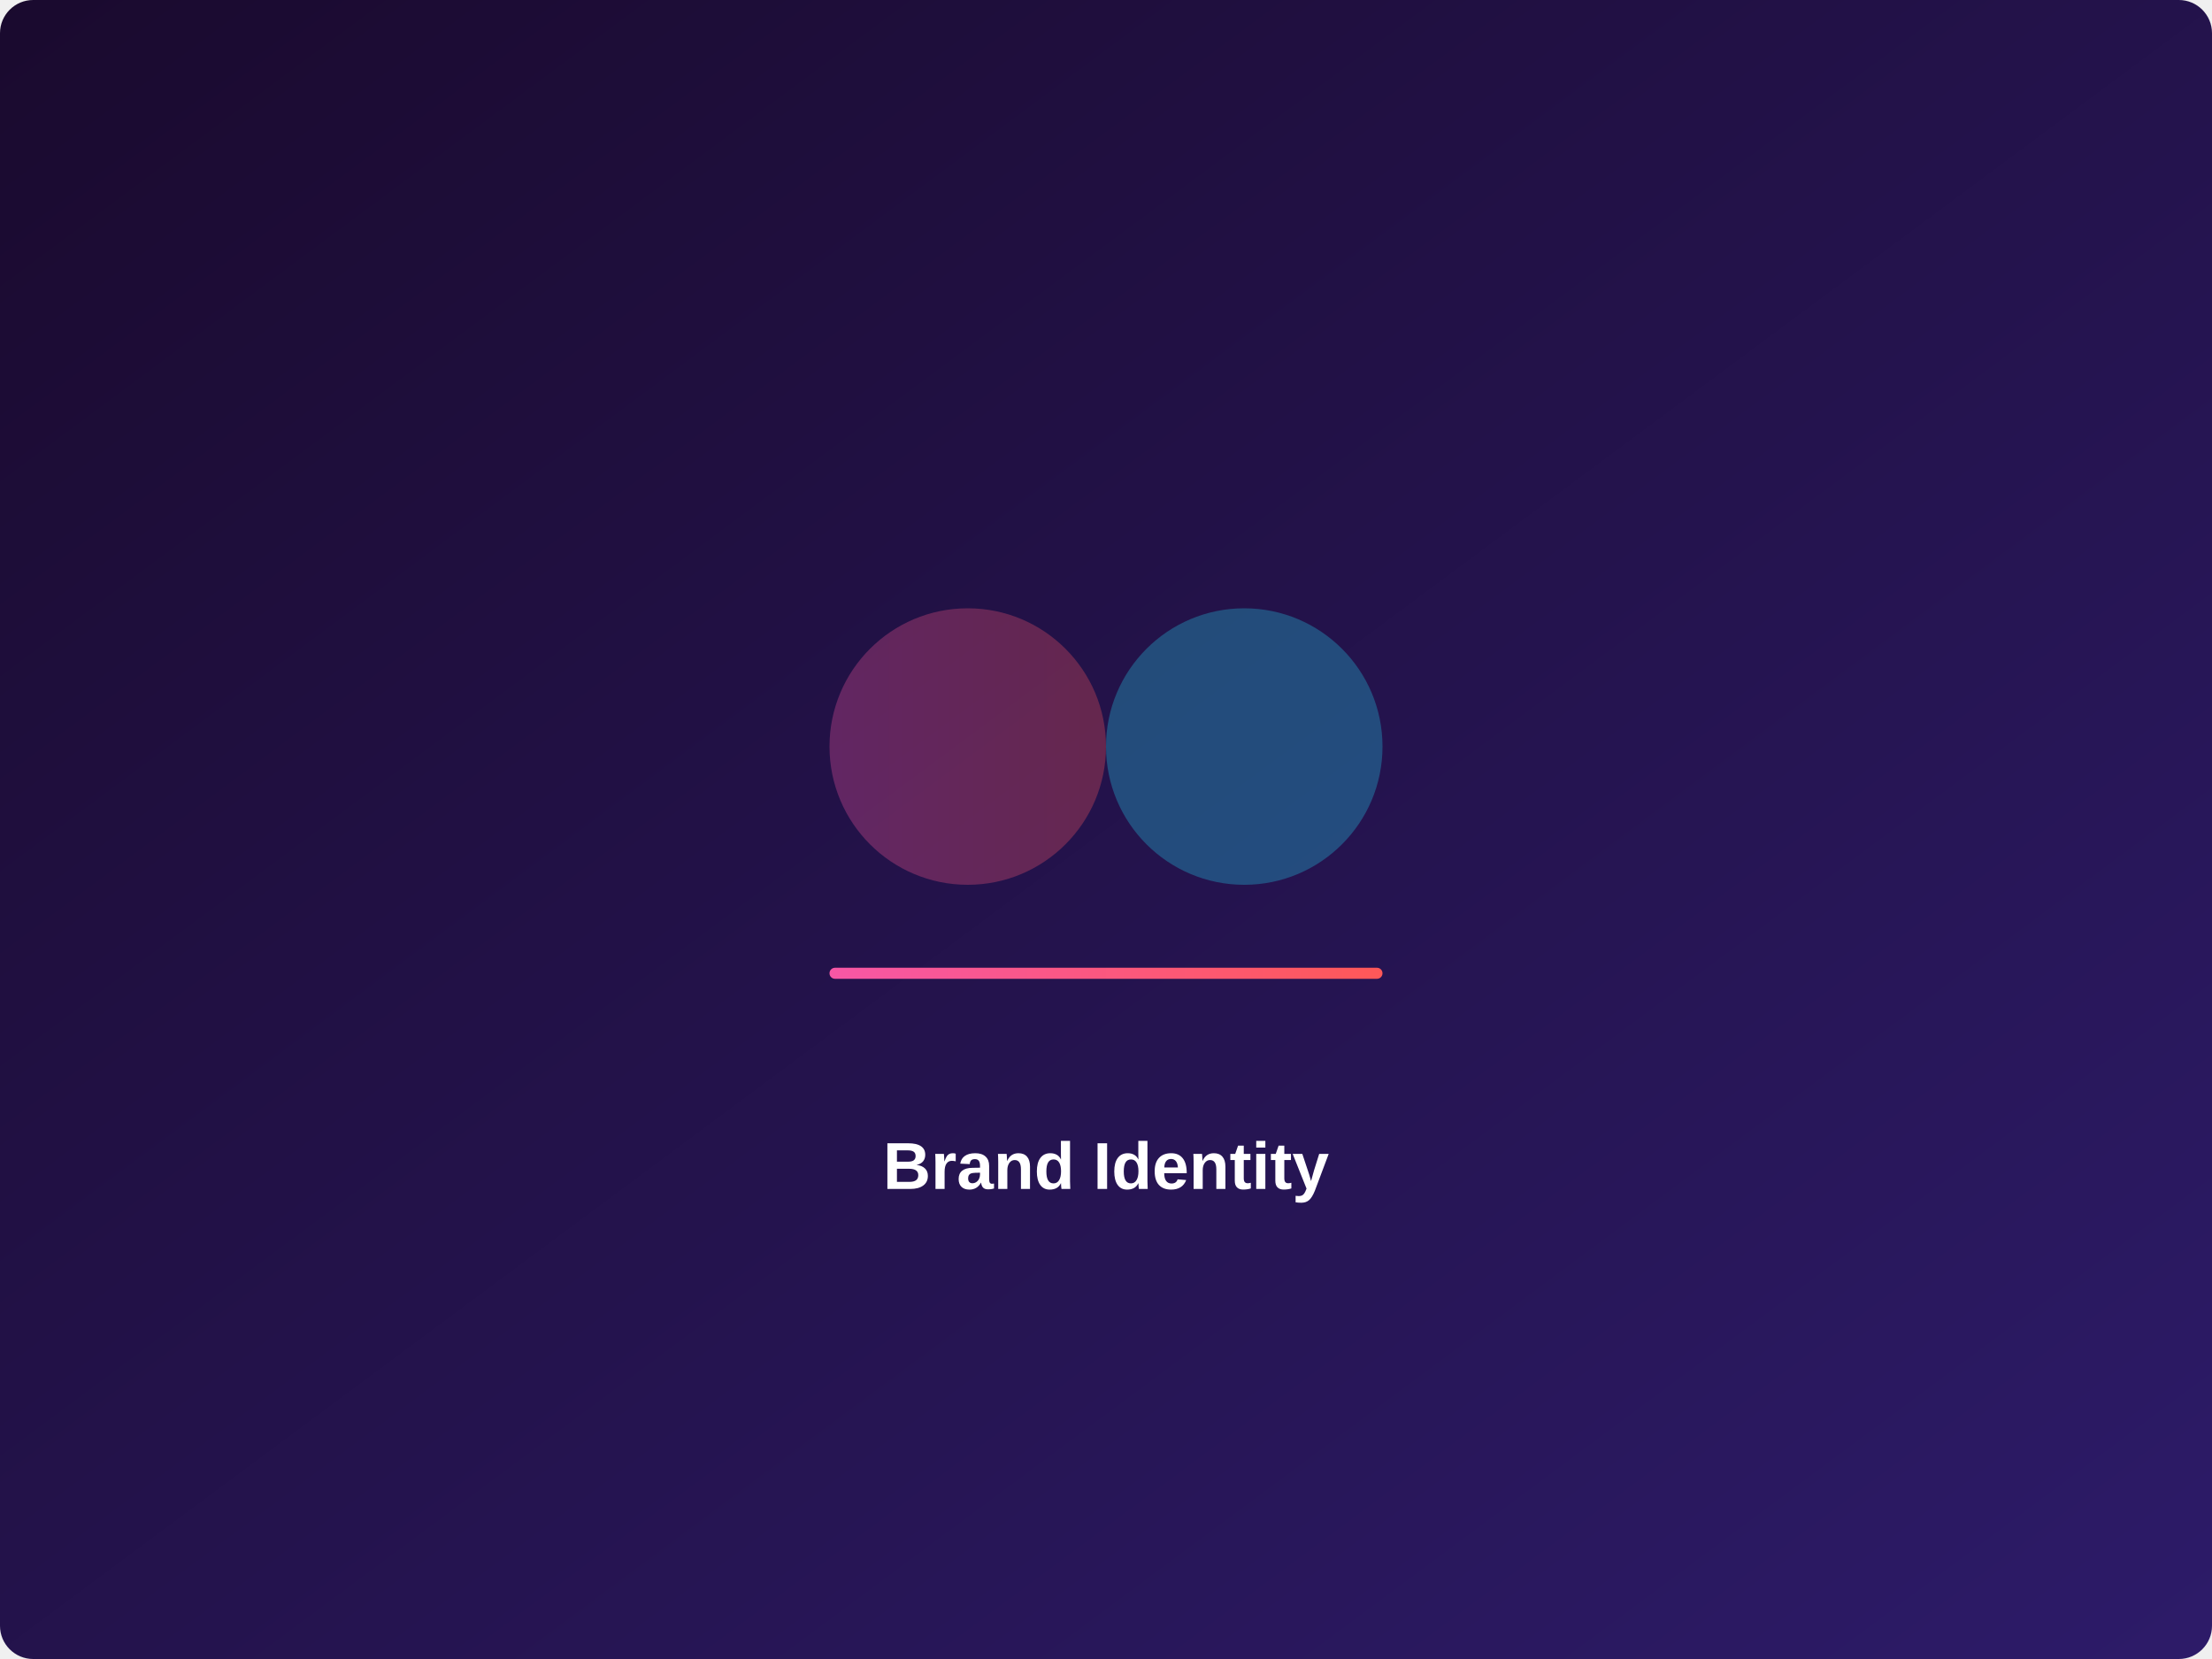
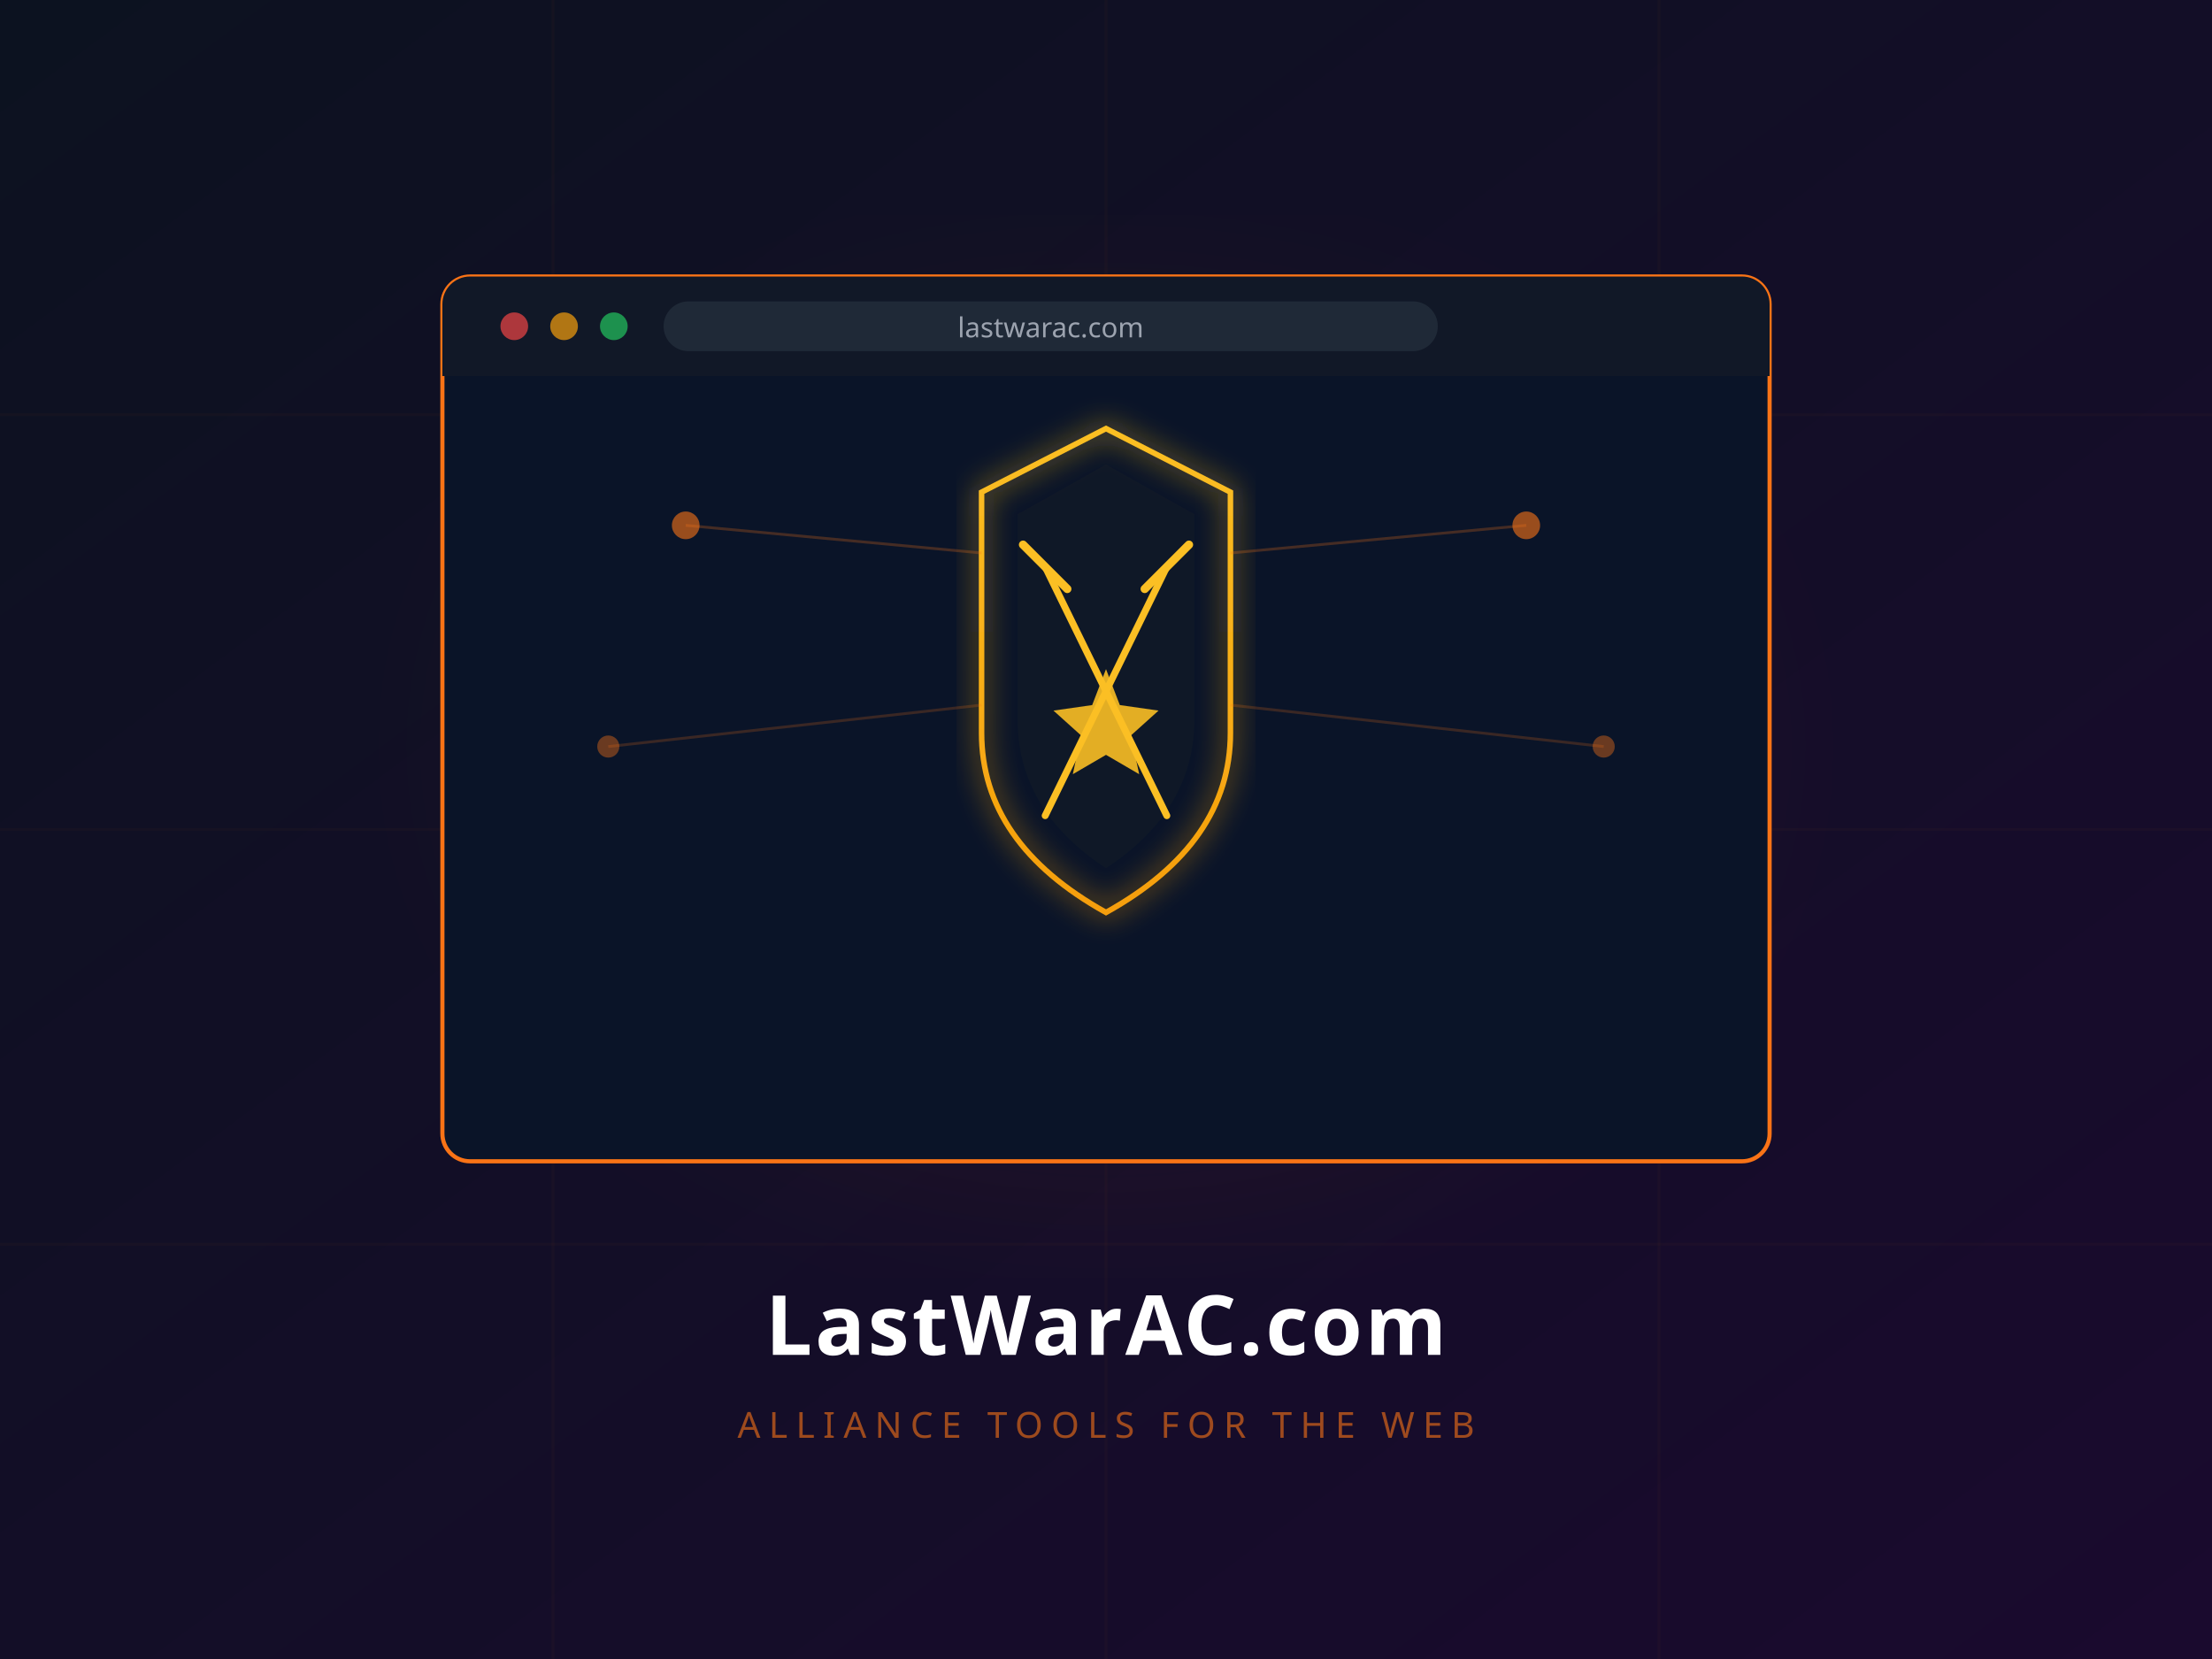
<svg xmlns="http://www.w3.org/2000/svg" width="800" height="600" viewBox="0 0 800 600">
  <defs>
-     <linearGradient id="g5" x1="0%" y1="0%" x2="100%" y2="100%">
-       <stop offset="0%" style="stop-color:#1a0a2e" />
-       <stop offset="100%" style="stop-color:#2d1b69" />
+     <linearGradient id="bg5" x1="0%" y1="0%" x2="100%" y2="100%">
+       <stop offset="0%" style="stop-color:#0c1220" />
+       <stop offset="100%" style="stop-color:#1a0a2e" />
    </linearGradient>
-     <linearGradient id="a5" x1="0%" y1="0%" x2="100%" y2="0%">
-       <stop offset="0%" style="stop-color:#f857a6" />
-       <stop offset="100%" style="stop-color:#ff5858" />
+     <linearGradient id="war5" x1="0%" y1="0%" x2="100%" y2="100%">
+       <stop offset="0%" style="stop-color:#f97316" />
+       <stop offset="100%" style="stop-color:#ef4444" />
    </linearGradient>
+     <linearGradient id="gold5" x1="0%" y1="0%" x2="0%" y2="100%">
+       <stop offset="0%" style="stop-color:#fbbf24" />
+       <stop offset="100%" style="stop-color:#f59e0b" />
+     </linearGradient>
+     <filter id="glow5">
+       <feGaussianBlur stdDeviation="5" result="blur" />
+       <feComposite in="SourceGraphic" in2="blur" operator="over" />
+     </filter>
+     <filter id="softbg5">
+       <feGaussianBlur stdDeviation="28" />
+     </filter>
  </defs>
-   <rect width="800" height="600" fill="url(#g5)" rx="12" />
-   <circle cx="350" cy="270" r="50" fill="url(#a5)" opacity="0.3" />
-   <circle cx="450" cy="270" r="50" fill="#22d3ee" opacity="0.3" />
-   <rect x="300" y="350" width="200" height="4" fill="url(#a5)" rx="2" />
-   <text x="400" y="430" font-family="Arial" font-size="24" fill="#fff" text-anchor="middle" font-weight="bold">Brand Identity</text>
+   <rect width="800" height="600" fill="url(#bg5)" />
+   <ellipse cx="400" cy="270" rx="220" ry="160" fill="#f97316" opacity="0.05" filter="url(#softbg5)" />
+   <line x1="0" y1="150" x2="800" y2="150" stroke="#f9731608" stroke-width="1" />
+   <line x1="0" y1="300" x2="800" y2="300" stroke="#f9731608" stroke-width="1" />
+   <line x1="0" y1="450" x2="800" y2="450" stroke="#f9731608" stroke-width="1" />
+   <line x1="200" y1="0" x2="200" y2="600" stroke="#f9731608" stroke-width="1" />
+   <line x1="400" y1="0" x2="400" y2="600" stroke="#f9731608" stroke-width="1" />
+   <line x1="600" y1="0" x2="600" y2="600" stroke="#f9731608" stroke-width="1" />
+   <rect x="160" y="100" width="480" height="320" rx="10" fill="#0a1428" stroke="#f97316" stroke-width="1.5" />
+   <rect x="160" y="100" width="480" height="36" rx="10" fill="#111827" />
+   <rect x="160" y="118" width="480" height="18" fill="#111827" />
+   <circle cx="186" cy="118" r="5" fill="#ef4444" opacity="0.7" />
+   <circle cx="204" cy="118" r="5" fill="#f59e0b" opacity="0.7" />
+   <circle cx="222" cy="118" r="5" fill="#22c55e" opacity="0.7" />
+   <rect x="240" y="109" width="280" height="18" rx="9" fill="#1f2937" />
+   <text x="380" y="122" font-family="system-ui,sans-serif" font-size="10" fill="#9ca3af" text-anchor="middle">lastwarac.com</text>
+   <path d="M400 155 L445 178 L445 265 Q445 305 400 330 Q355 305 355 265 L355 178 Z" fill="none" stroke="url(#gold5)" stroke-width="2" filter="url(#glow5)" />
+   <path d="M400 168 L432 186 L432 260 Q432 293 400 314 Q368 293 368 260 L368 186 Z" fill="#fbbf2406" />
+   <line x1="378" y1="205" x2="422" y2="295" stroke="#fbbf24" stroke-width="2.5" stroke-linecap="round" />
+   <line x1="422" y1="205" x2="378" y2="295" stroke="#fbbf24" stroke-width="2.5" stroke-linecap="round" />
+   <line x1="370" y1="197" x2="386" y2="213" stroke="#fbbf24" stroke-width="3" stroke-linecap="round" />
+   <line x1="430" y1="197" x2="414" y2="213" stroke="#fbbf24" stroke-width="3" stroke-linecap="round" />
+   <polygon points="400,242 405,255 419,257 409,266 412,280 400,273 388,280 391,266 381,257 395,255" fill="#fbbf24" opacity="0.9" />
+   <circle cx="248" cy="190" r="5" fill="#f97316" opacity="0.6" />
+   <circle cx="220" cy="270" r="4" fill="#f97316" opacity="0.4" />
+   <circle cx="552" cy="190" r="5" fill="#f97316" opacity="0.6" />
+   <circle cx="580" cy="270" r="4" fill="#f97316" opacity="0.4" />
+   <line x1="248" y1="190" x2="355" y2="200" stroke="#f97316" stroke-width="1" opacity="0.25" />
+   <line x1="220" y1="270" x2="355" y2="255" stroke="#f97316" stroke-width="1" opacity="0.2" />
+   <line x1="552" y1="190" x2="445" y2="200" stroke="#f97316" stroke-width="1" opacity="0.25" />
+   <line x1="580" y1="270" x2="445" y2="255" stroke="#f97316" stroke-width="1" opacity="0.2" />
+   <text x="400" y="490" font-family="system-ui,sans-serif" font-size="30" fill="#ffffff" text-anchor="middle" font-weight="700" letter-spacing="1">LastWarAC.com</text>
+   <text x="400" y="520" font-family="system-ui,sans-serif" font-size="13" fill="#f9731699" text-anchor="middle" letter-spacing="3">ALLIANCE TOOLS FOR THE WEB</text>
</svg>
